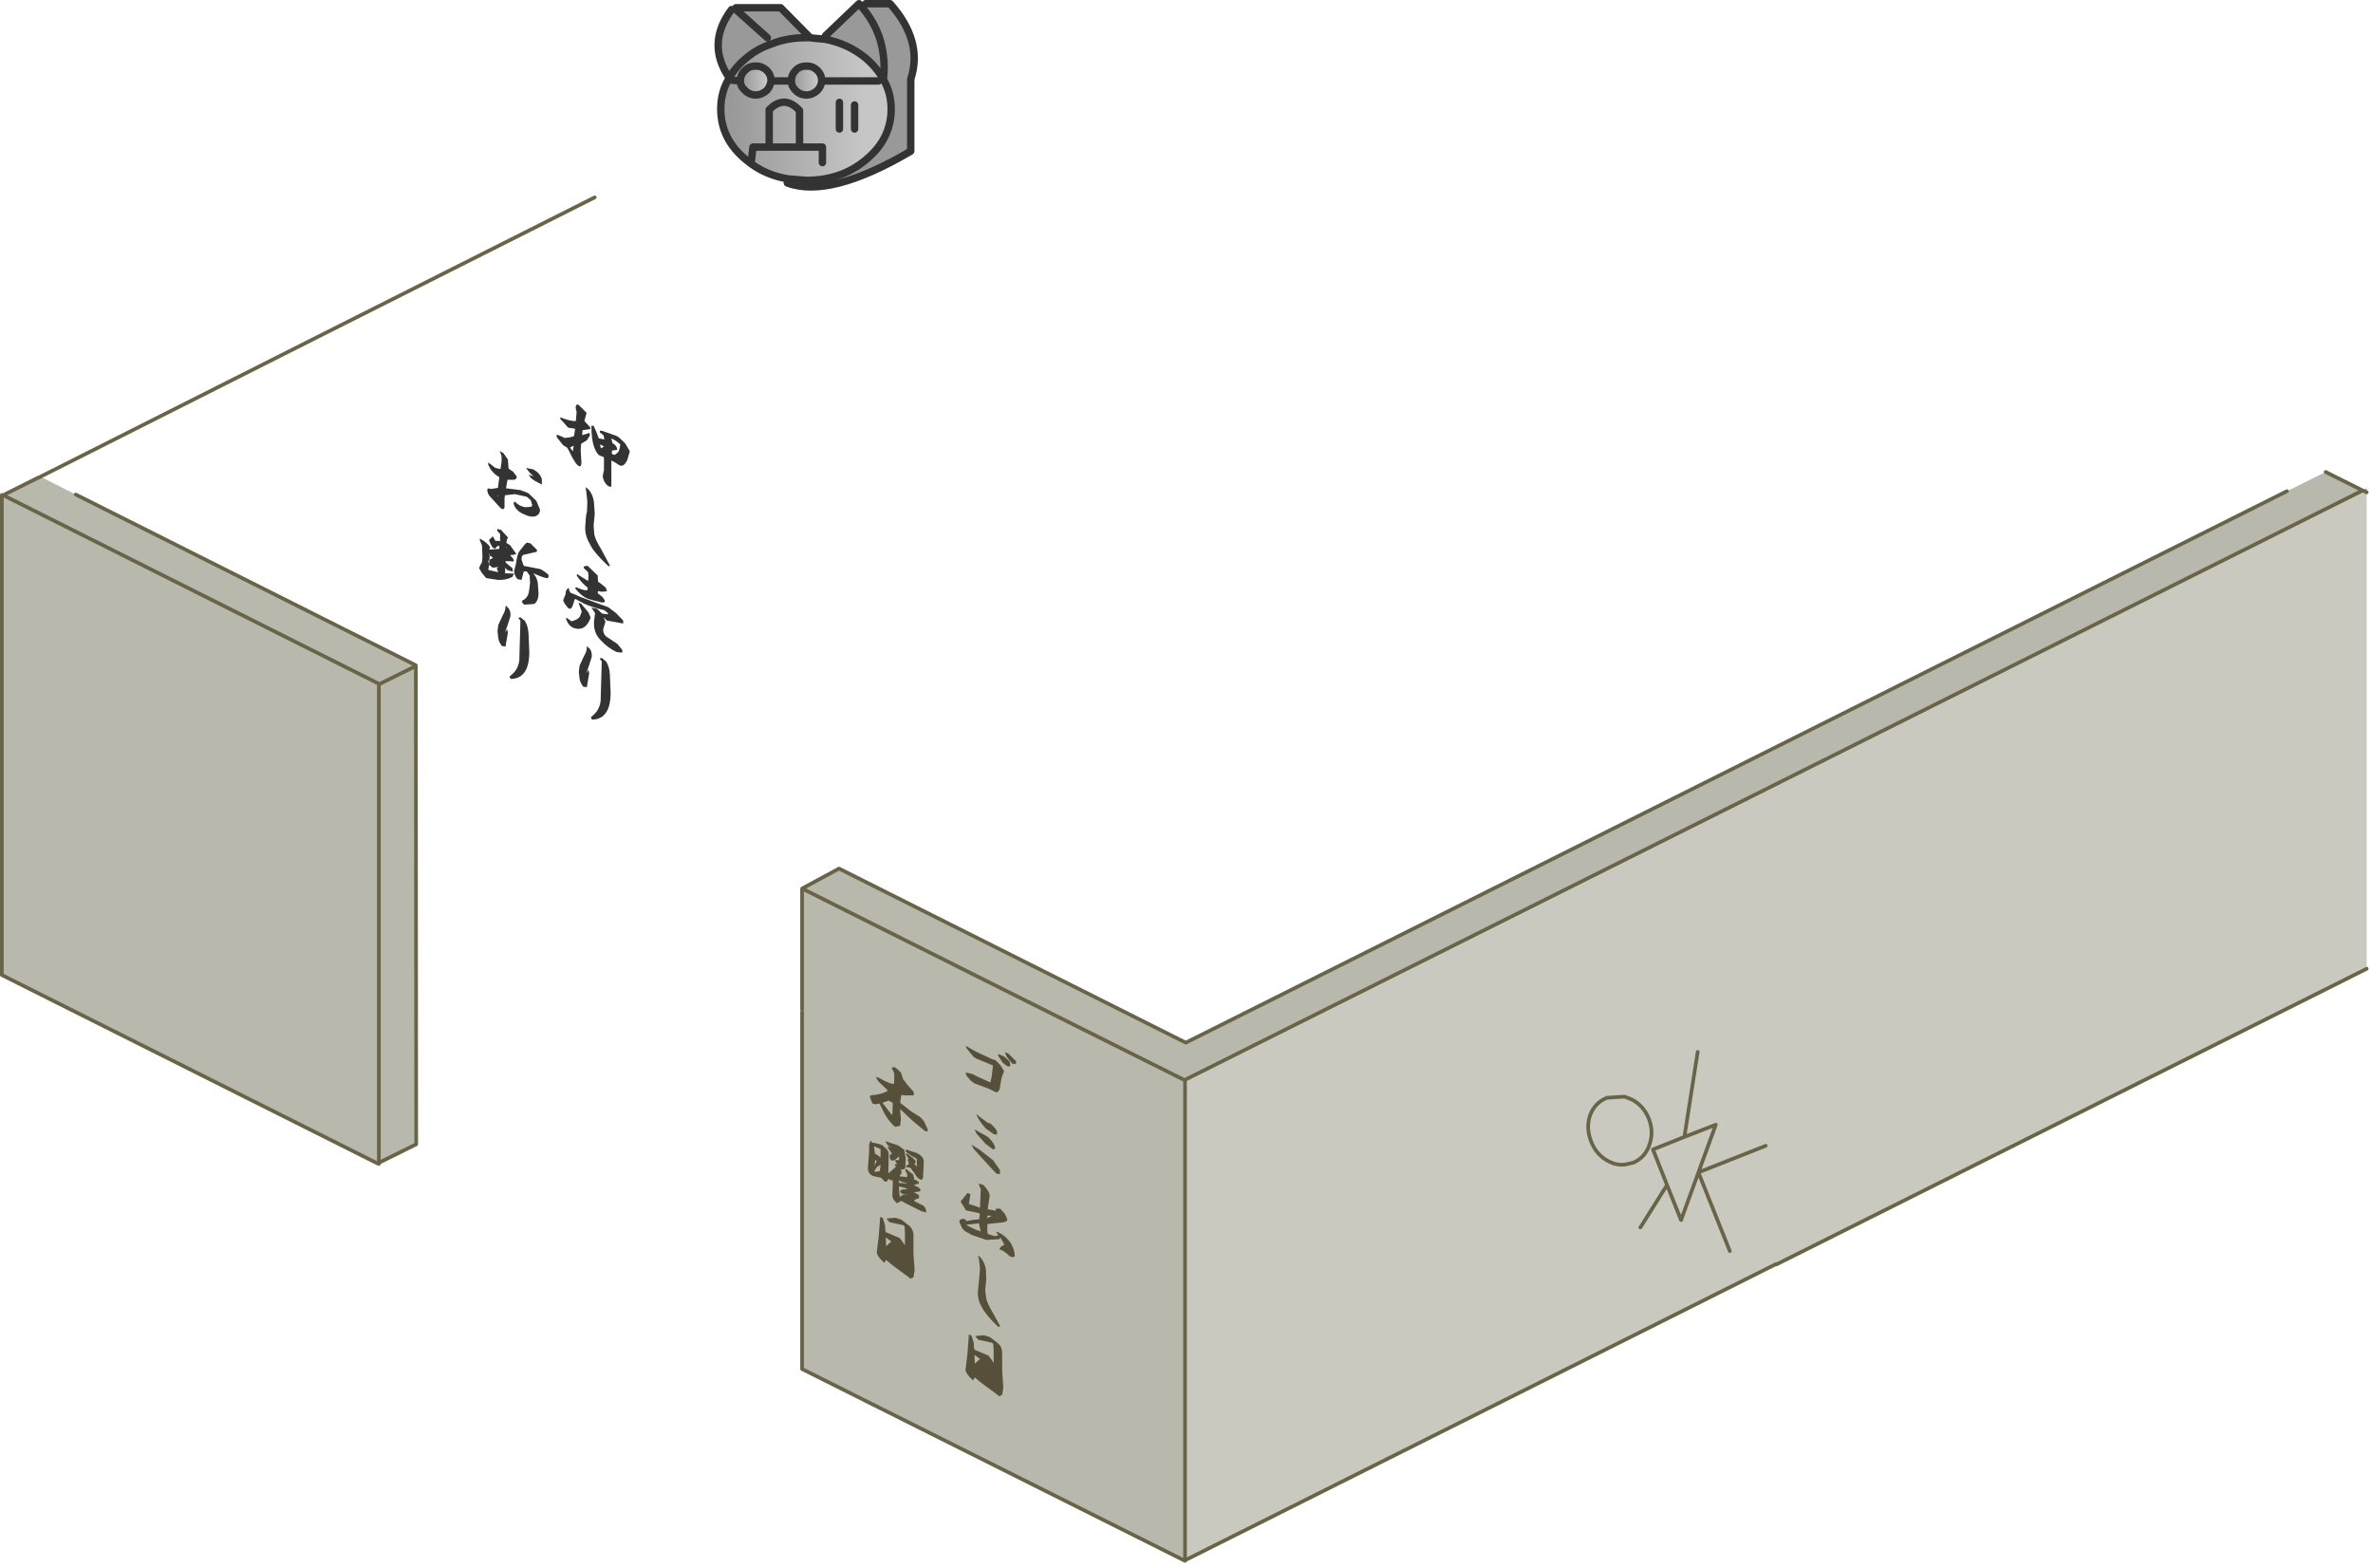
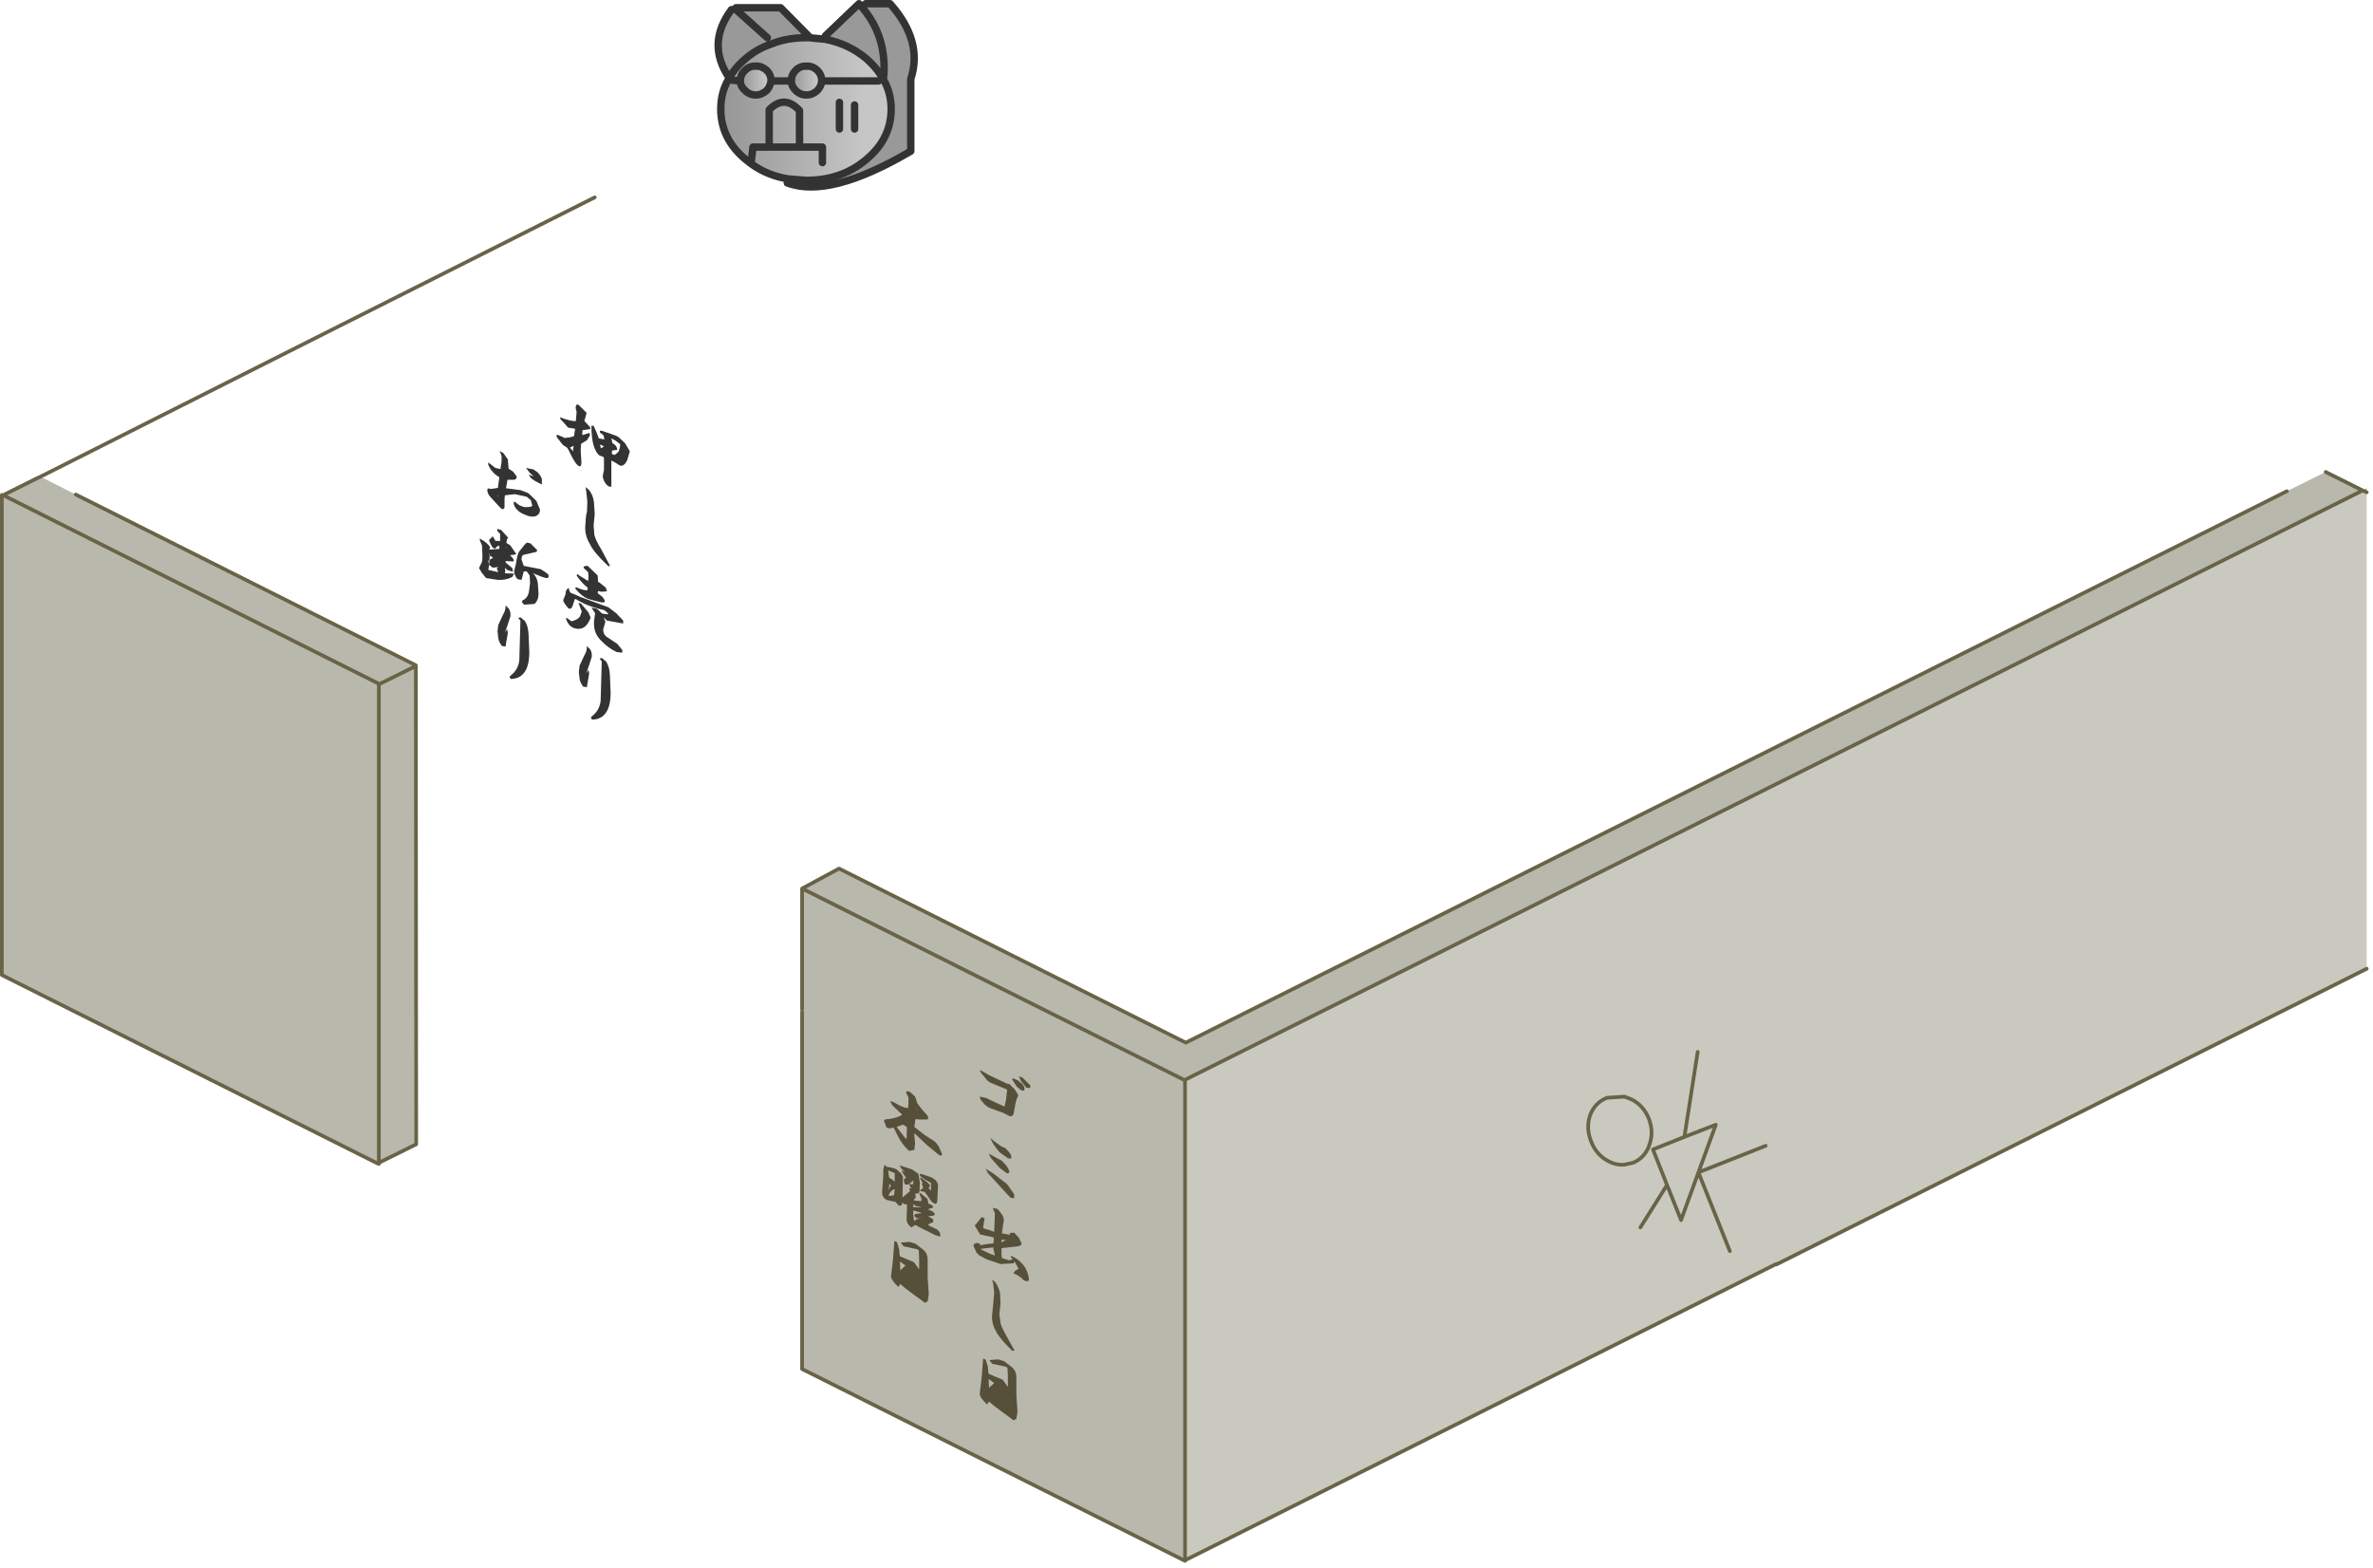
<svg xmlns="http://www.w3.org/2000/svg" width="321" height="212">
-   <g transform="translate(-.25 150.85)">
+   <defs>
    <linearGradient id="a" gradientUnits="userSpaceOnUse" gradientTransform="matrix(.02037 0 0 .01677 359.95 -41.55)" spreadMethod="pad" x1="-819.2" y1="0" x2="819.2" y2="0">
      <stop offset=".059" stop-color="#999" />
      <stop offset=".843" stop-color="#c6c6c6" />
    </linearGradient>
-     <path d="M98.9-140.3q-3.15-4.65.3-9.25h.6v-.25h6.05l4 4.05h-.55q-2.6 0-4.7.85-1.95.65-3.45 1.95-1.45 1.2-2.25 2.65m10.4 13.85q4.8 0 8.1-2.8 3.4-2.8 3.4-6.85 0-2.2-1.05-4-.85-1.55-2.35-2.85-2.4-2-5.6-2.6l.1-.45 4.55-4.35.3.35.6-.35h3.3q4.5 5.05 2.8 10.2v9.75q-10.95 6.45-16.7 4.3l.1-.55 2.45.2" fill="url(#a)" />
    <linearGradient id="b" gradientUnits="userSpaceOnUse" gradientTransform="matrix(.01402 0 0 .01175 109.2 -136.1)" spreadMethod="pad" x1="-819.2" y1="0" x2="819.2" y2="0">
      <stop offset=".059" stop-color="#999" />
      <stop offset=".843" stop-color="#c6c6c6" />
    </linearGradient>
-     <path d="M106.85-126.65q-2.8-.45-5-2.05l-.7-.55q-3.4-2.8-3.4-6.85 0-2.2 1-3.95l.15-.25q.8-1.45 2.25-2.65 1.5-1.3 3.45-1.95 2.1-.85 4.7-.85h.55l.3.05 1.65.15q3.2.6 5.6 2.6 1.5 1.3 2.35 2.85 1.05 1.8 1.05 4 0 4.05-3.4 6.85-3.3 2.8-8.1 2.8l-2.45-.2m1.05-11.95q.6.6 1.45.6.8 0 1.45-.6.55-.55.6-1.3v-.05q0-.8-.6-1.4-.65-.6-1.45-.55-.85-.05-1.45.55-.6.6-.6 1.4v.05q0 .75.6 1.3m-7.5-1.3q0 .75.65 1.3.6.6 1.45.6.75 0 1.45-.6.5-.55.6-1.3v-.05q0-.8-.6-1.4-.7-.6-1.45-.55-.85-.05-1.45.55-.65.6-.65 1.4v.05" fill="url(#b)" />
    <linearGradient id="c" gradientUnits="userSpaceOnUse" gradientTransform="matrix(.0025 0 0 .00241 109.35 -139.95)" spreadMethod="pad" x1="-819.2" y1="0" x2="819.2" y2="0">
      <stop offset=".059" stop-color="#999" />
      <stop offset=".843" stop-color="#c6c6c6" />
    </linearGradient>
-     <path d="M107.3-139.9v-.05q0-.8.6-1.4.6-.6 1.45-.55.8-.05 1.45.55.6.6.6 1.4v.05q-.05.75-.6 1.3-.65.6-1.45.6-.85 0-1.45-.6-.6-.55-.6-1.3" fill="url(#c)" />
    <linearGradient id="d" gradientUnits="userSpaceOnUse" gradientTransform="matrix(.0025 0 0 .00241 102.5 -139.95)" spreadMethod="pad" x1="-819.2" y1="0" x2="819.2" y2="0">
      <stop offset=".059" stop-color="#999" />
      <stop offset=".843" stop-color="#c6c6c6" />
    </linearGradient>
-     <path d="M100.4-139.95q0-.8.65-1.4.6-.6 1.45-.55.75-.05 1.45.55.6.6.6 1.4v.05q-.1.75-.6 1.3-.7.6-1.45.6-.85 0-1.45-.6-.65-.55-.65-1.3v-.05" fill="url(#d)" />
-     <path d="M99.8-149.8h6.05l4 4.05.3.05 1.65.15q3.2.6 5.6 2.6 1.5 1.3 2.35 2.85.2-1.65 0-3.2-.4-3.7-3-6.7m-4.85 4l4.55-4.35.3.35m.6-.35h3.3q4.5 5.05 2.8 10.2v9.75q-10.95 6.45-16.7 4.3m13-14q1.05 1.8 1.05 4 0 4.05-3.4 6.85-3.3 2.8-8.1 2.8l-2.45-.2q-2.8-.45-5-2.05l-.7-.55q-3.4-2.8-3.4-6.85 0-2.2 1-3.95l.15-.25q-3.15-4.65.3-9.25m12.2 9.65q-.05.75-.6 1.3-.65.6-1.45.6-.85 0-1.45-.6-.6-.55-.6-1.3v-.05q0-.8.6-1.4.6-.6 1.45-.55.8-.05 1.45.55.6.6.6 1.4v.05h7.7m-11.8 0h-2.75q-.1.75-.6 1.3-.7.6-1.45.6-.85 0-1.45-.6-.65-.55-.65-1.3l-1.65-.15m11.1-5.7h-.55q-2.6 0-4.7.85-1.95.65-3.45 1.95-1.45 1.2-2.25 2.65m5.65.4v-.05q0-.8-.6-1.4-.7-.6-1.45-.55-.85-.05-1.45.55-.65.6-.65 1.4v.05m8 4q-2.05-2.2-4.1-.1v5.05h4.1v-4.95m-6.55 7.2l.25-2.25h2.2m4.1 0h3.1v2.1m2.3-8.15v3.6m2.05-3.25v3.25M99.8-149.55l4.25 3.8" fill="none" stroke-linecap="round" stroke-linejoin="round" stroke-miterlimit="3" stroke="#333" />
-     <path d="M.8-83.8l.05-.15 4.6-2.3.15-.05.15-.05 4.75 2.4 46 23.1v.1l.05 64.7-5.05 2.5-.15.1L.5-18.95v-64.8l.15-.1.15.05m50.7 25.55l.05-.05-.05-.05v.1M241.95-45.5l-1.4.7L160.7-4.85l-.15.15v65l-51.8-25.95v-65l5-2.7 46.9 23.55L309.6-84.4l5.25-2.6 5 2.5-77.9 39" fill="#b9b8ac" />
-     <path d="M.65-83.85l.2-.1-.05.15-.15-.05M.5-83.9l.15.05-.15.1v-.15M51.35 6.55l.15-.1v.15l-.15-.05m268.5-91.05l.55-.3v.55l-.55-.25" fill="#a59c7c" />
-     <path d="M320.4-84.25v64.45l-79.85 40v-.05h-.05l-79.8 40v-65l79.85-39.95h.05l1.35-.7 77.9-39 .55.25" fill="#cac9c0" />
-     <path d="M51.55-58.3l4.95-2.45m0-.1l-46-23.1m-5.05-2.3l-4.6 2.3m-.2.1l.15.05 50.7 25.45v.1m.05-.05l-.05.05v64.7l5.05-2.5-.05-64.7m-56-23l.15-.1-.15-.05v64.95l50.85 25.5.15-.1v.15l-.15-.05m57.4-20.85v-16.35l5-2.7 46.9 23.55L309.6-84.4m5.25-2.6l5 2.5.55.25m0 64.45l-79.85 40m-.05-.05l-79.8 40m-.15-64.85v65l-51.8-25.95v-48.3m51.8 9.25q-25.9-12.95-51.8-25.95M5.6-86.3q37.55-18.95 75.1-37.85M240.55-44.8L160.7-4.85m79.85-39.95l1.4-.7 77.9-39M220-2.5l.9.35q1.65.8 2.4 2.65.7 1.85.05 3.55l-.1.3q-.65 1.5-2.1 2.1L220 6.7q-1.1.1-2.15-.45-1.65-.85-2.35-2.65-.75-1.85-.15-3.6.65-1.7 2.3-2.35L220-2.5m9.9-6.05l-1.8 11.5 4.25-1.65L230 7.75l9.1-3.6M222.15 15.2l3.6-5.75-1.9-4.8 4.25-1.7m6.15 15.45L230 7.75l-2.35 6.45-1.9-4.75" fill="none" stroke-width=".5" stroke-linecap="round" stroke-linejoin="round" stroke-miterlimit="3" stroke="#696347" />
-     <path d="M76-94.4q1.6.6 2.15.5l.1-1.25q-.25-.7 0-.95.2-.1.45.2l.1.1.8.8-.3 1.1.6.65q.35.35.15.45l-1 .15L79-92l.4-.1.6-.2.05.35-.4.65-.5.3-.3.2-.05.9.1 1.6q0 .65-.35.5-.5-.25-1.4-2.2l-.2-.3-.55-.35-.75-.95q-.2-.3-.05-.45l.75.3.25.15.8-.1.5-.15.15-1-.95-.15-.75-.85q-.35-.3-.35-.55m4.55 1.15l.4.9.3.8.75.15-.1-.55-.5-.4v-.25l.35.05 1.85.65.35.2.85.8.65 1.1-.35 1.2q-.55 1.1-1.2.6l-.55-.35-.4-.2V-85l-.35-.05q-.55-.3-.8-1.2v-.3l.15-.7v-1.7l-.2-.15-.35-.1q-.4-.2-.75-1.1-.4-1-.4-2.95h.3m-8.15 5.9l.45.3q.5.4.7 1v.75l-.95-.5-.5-.35-.35-.5.7.25-.55-.5-.5-.65 1 .2m5.35-2.45l.1-.75-.5.25.4.5m-9.8 2.4l.15-1v-.75l-.25-.7.5.3.6.85.1 1.25.6.4.5.65q0 .4-.35.45h-.9l-.2 1.15 1.95.25 1.05.4 1.1 1.05.5 1.2q0 .65-.65.9-.65.15-1.45-.25-.6-.25-.85-.5-.4-.35-.55-.75-.15-.35.05-.5l.65.5.65.25q1.1.05 1.1-.25l-.2-.7-.55-.45-1.6-.35-1.35.15-.05.45v1.15q-.15.6-.75-.1l-1-1.1q-.55-.55-.55-.9-.15-.6.45-.35l.95-.15.2-1.45q-.15-.05-.65-.45l-.5-.55-.35-.65v-.35l.95.75.7.15m-.35 3.5l-.1.2.05.05.05-.25m0 .25h-.05.05m-2.15 6.6l-.15-.4q-.15-.2-.15-.55 1.1.6 1.4 1.2l-.1.25v.05l1.35-.1v-.4q-.3-.05-.5.3-.15.2-.5-.2l-.3-.6-.1-.3.5-.5.4.65.1-.05.5.05v-.95l-.15-.2q-.35-.25-.2-.5l.5.15.95 1.05q-.2.1-.25.7l.5.3.85 1.2-.35.1-.5.05.35.4q.25.3.1.45l-1.05-.05v.2l.9.75.1.5-.8-.25-.3-.3.05.45-.05.3 1.25.05-.25.45q-.85.45-1.95.4l-1.6-.25-.6-.75-.35-.6.25-.55q.25-.2.2-1.4l-.05-1.1m1.05 1.35l-.05.6-.15.1.1.55v.1l-.1.6 1.35.3-.2-.5.2-.2-.75.1-.5-.4.05-.65.5-.3-.45-.3v-.25q-.1 0-.05.2l.05.05m2.25-1.15v.2l.05-.2h-.05m1.7.65l.75-.95.3-.3.5.1.9.9-.05.25-1.75.4q-.3.05-.3.65l.3.85 2.3.45.55.35.45.35q.15.3-.05.5-.25.05-1-.25l-1-.4q.5.45.65 1.3l.1 1.45q0 .9-.55 1.4l-1.4.1-.3-.35.05-.2q.75-.35.9-1.2l.15-1.15L71.9-73l-.4-.55h-.4l-.3 1.15-.55-.1q-.45-.55-.45-1.1l.25-1q.15-1.15.4-1.6m9-8.75l.4.3q.65.75.75 1.8l.1 1.5-.15 1.6.1 1.25q.15.7.95 2l1.15 2.15q0 .2-.3 0-1.95-1.85-2.4-2.9-.8-1.3-.6-2.75.05-1.25.2-1.6l.05-1.4-.15-1.4-.1-.55m.2 12.6l.15.1.05-.4V-73l-.05-.45-.25-.25q-.8-.6.2-.6L81.1-73l.05.85.25.15.8.65.15.5-.75.05-.45-.1-.05.3.65.5.3.45q.1.35-.4.3l-1-.25-.9-.25q-.85-.35-1.65-1.35-.1-.35.35-.1.85.35 1.25.3l.05-.35Q78.9-72 78.25-73l.1-.2.25.2 1.05.65M78-69.8l-.3.95q-.25.55-.6.25-.7-.8-.65-1.1l.3-.75q0-.7.45-.85l.05.3.05.15.2.25h.1q.25.1.6.25l.55.25 3.8 1.4 1.05.8.95 1v.4l-2.2-.4-.45-.45.25.6-.3 1q-.05.8.7 1.2l1.2.8.7.85-.05.35-.75-.1q-1.15-.55-2.05-1.5-1-.95-1-2.3v-.35l.15-1.1-.5-.75.75.15.7.65.7.1.15-.1-.55-.45q-1.5-.35-2.65-.85-.9-.45-1.2-.65H78m.5.5l.35.1 1 1.2.3.7-.15.35q-.7 1.55-2.15 1.05-.75-.3-1.05-1.3l.15-.05.6.45q.85-.2 1.15-.65l.25-.65-.45-1.2m-6.65 6.65q0 3.55-2.45 3.65-.3-.15-.15-.4 1.1-.8 1.25-2.15l.15-5.35-.3-.35.3-.1.6.5q.45.7.5 1.8l.1 2.4m8.45.65l-.35 1.1-.4 1.15.3-.5.1.5-.25 1.45-.05.4-.5-.05q-.45-.6-.5-1.1l-.1-.9.1-.85.65-1.4q.35-.55.35-1.25l.4.4q.3.4.25 1.05m-11.25-6.55q.3.4.25 1.05l-.35 1.1-.4 1.15.3-.5.1.5-.25 1.45-.05.4-.5-.05q-.45-.6-.5-1.1l-.1-.9.1-.85.65-1.4q.35-.55.35-1.25l.4.4m11.2 14.65q1.1-.8 1.25-2.15l.15-5.35-.3-.35.3-.1.6.5q.45.7.5 1.8l.1 2.4q0 3.55-2.45 3.65-.3-.15-.15-.4m3.85-36.9l-.6-.45-.55-.3.15.65q.6.3.65.9l-.7.1-.05.45.4.15.3-.25q.35-.15.45-1.15l-.05-.1m-2.15.85v.05h-.05l.05-.05m-.55-.75l.15.5.4-.25-.25-.15-.3-.1" fill="#333" />
-   </g>
-   <path d="M118.467 145.684l.5.15.7.4q.6.3.9.35l.35.05.05-.55v-.9l-.35-.7.3-.15.3.15.65.6.3.9.6.8.85.95v.4l-.15.05h-.95l-.6-.05-.15 1.05 1.4 1.1.85.55q.5.2 1 .9l.5 1.1q0 .3-.35.2l-1.7-1.4-1.7-1.6v.25l.1 1.1-.1.9-.7.15q-.95-.85-1.5-1.95l-.6-1.2-.55.1q-.4-.05-.45-.2l-.3-.8q-.05-.25.55-.25 1.25-.15 1.9-.6l-1.35-1.3-.3-.55m3.55 1.05l-.05.1h.1l-.05-.1m12.6-3.35l.75.75.45.75-.05.2q-.25.45-.35 1.1l-.2 1.15q-.15.5-.55.4l-.9-.45-1.35-.5-.65-.25-.5-.4-.55-.65-.1-.4.9.2.8.4 1.65.75.2-.9.15-1.4-.6-.25-1.7-.7-.35-.25-.7-.85q-.3-.3-.3-.6l1.2.7 2.45 1.15.3.05m2.8.55l-.5-.05-.75-.95-.25-.6.5.2 1.05 1.05-.05.35m-2.25-1.3l.6.25.5.4q.4.35.4.75t-.5.15l-.55-.45-.55-.85q-.15-.35.1-.25m-.3 10.85l-.4-.05-.1-.05-1.05-.75q-1.05-1.2-1.25-1.95l.45.4 1.1.8.35.1q.65.55.9 1.05v.45m-3.05-.7l1.8 1q1 .95 1 1.6l-.3.1-1-.75-1.2-1.35-.3-.6m2.5 4.15l.95 1.35v.55l-.45-.05-.45-.45-2.65-2.9-.3-.6 1.1.7 1.8 1.4m-13.65-7.8l-.45-.25-.85.3 1.2 1.55.15.05.05-1.55-.1-.1m.15-.6v-.05.05m1.75 7.7q0-.3.2-.15l.15.15.55.4.4.4-.05.35-.2.05.2.15.2.25v-1.05h.05l-.9-.5-.6-.45q-.2-.3.1-.3l1.35.45q.95.45.95 1.2l-.1 2q-.05.55-.4.35-.35-.1-.75-.8l-.55-.75-.7-.15-.05.25-.35.15-.2-.05.1.5-.25.35-.05.1 1.05.1v-.4l-.2-.4q-.15-.25.05-.3l.95.75.15.55-.05.1.35.15q.35.15.35.4l-.6.2-.1.05.55.25q.6.4.2.6l-.75.1.3.15.4.25v.4l-.45.15-.2.15v.1l.9.45.15.05q.45.25.55.7v.35l-.65-.2-2.3-1.15-.3-.2h-.2l-.45.3q-.7-.55-.65-1.15l.05-1.5v-.55l-.1.1q-.4-.05-.55-.3v.25q-.2.3-.45.2l-.45-.5-1.15-.25q-.75-.35-.65-1.3l.15-1.9v-1l.2-.6.25.3.35.05q.6.1 1 .3l.6.55.25.4-.05 2.85 1-.85-.1-.45.3.1-.25-.45q-.05-.3.35-.1l.15-.1v-.45l-.65.55h-.45q-.4-.8.15-.9l-.45-.65q-.2-.25-.1-.35l.4.2-.5-.45-.25-.45 1.7.55.85.6.2 1.2-.05 1.1.5-.4-.2-.6q.3.05-.2-.6m-.95 3.35v.45l1.05.05v-.05l-.7-.15q-.35-.2-.35-.3m1.05 1.2l-1.05-.3v.45l.05.6.05.3.25.1-.1-.2.65-.15-.4-.05q-.65-.35-.1-.6l.65-.05v-.1m.05.75l-.2.05h.2v-.05m-.75.4l.15.05-.15-.05m-.05 3.05l1.1.85q.55.5.55 1.3v2.4l.15 2.3-.15.95-.4.2-.3-.25-1.3-.95-1-.75-.7-.6-.25.4q-1.05-.95-1-1.5l.25-2.1.2-2.6q.15 0 .35.15l.3.95.05.7.05.25 1.9.8.65.9.05.1v-1.55l-.05-.95v-.1l-.2-.15-1.85-.4-.4-.5 1.2-.1.8.25m-2.1 2.4l.05 1.2.7-.65-.75-.55m14.85-3.85l.6-.05.65.7.35.75q0 .4-.85.45l-1.85.2q-.05.9.05 1.35l1 .3.45-.15-.3-.35.1-.1q1.2.5 1.9 1.6.5.9.5 1.7-.2.25-.7 0-.6-.65-1.4-.95l.25-.35.45-.25-.55-1-.1.25-1.8.1-1.9-.65-1-.55-.35-.35-.4-.9q0-.35.5-.4.25-.05.45.3l.85-.15.9-.1.05-.55v-.25l-1.85-.4-.7-1.15q0-.2.15-.25l.75-.95.4.15-.2 1.3.15.1.7.2.65.25.1-2.5-.3-.75.25.05.4.1q.9.95.85 1.55l-.25 1.65v.1l1.1.2-.05-.25m-3.75 2.3l1.05.5.7.25-.25-1.1-1.7.2.2.15m2.65-1q.35-.3.65-.35l-.65-.05v.4m-.2 6.9l.05 1.35-.15 1.45.15 1.15q.15.65.85 1.85l1.05 1.9-.3.05q-1.75-1.7-2.2-2.65-.7-1.15-.5-2.5l.15-1.5.1-1.25-.15-1.3-.15-.45.4.3q.55.7.7 1.6m.55 9.15l1.1.85q.55.5.55 1.3v2.4l.15 2.3-.15.95-.4.2-.3-.25-1.3-.95-1-.75-.7-.6-.25.4q-1.05-.95-1-1.5l.25-2.1.2-2.6q.15 0 .35.15l.3.95.05.7.05.25 1.9.8.65.9.05.1v-1.55l-.05-.95v-.1l-.2-.15-1.85-.4-.4-.5 1.2-.1.8.25m-2.05 3.6l.7-.65-.75-.55.05 1.2m-13.65-29.4l.15 1 .3.15.45.35V155.434l-.85-.35h-.05m.4 2.05l-.25-.25v.2l-.05.45v.4q0-.45.3-.8m-.3 1.2v.2l.7-.1.1-.85q-.5.15-.8.75" fill="#56503a" />
+   </defs>
+   <path d="M98.9-140.3q-3.15-4.65.3-9.25h.6v-.25h6.05l4 4.05h-.55q-2.6 0-4.7.85-1.95.65-3.45 1.95-1.45 1.2-2.25 2.65m10.4 13.85q4.8 0 8.1-2.8 3.4-2.8 3.4-6.85 0-2.2-1.05-4-.85-1.55-2.35-2.85-2.4-2-5.6-2.6l.1-.45 4.55-4.35.3.35.6-.35h3.3q4.5 5.05 2.8 10.2v9.75q-10.95 6.45-16.7 4.3l.1-.55 2.45.2" fill="url(#a)" transform="translate(-.25 150.85)" />
+   <path d="M106.85-126.65q-2.8-.45-5-2.05l-.7-.55q-3.4-2.8-3.4-6.85 0-2.2 1-3.95l.15-.25q.8-1.45 2.25-2.65 1.5-1.3 3.45-1.95 2.1-.85 4.7-.85h.55l.3.05 1.65.15q3.2.6 5.6 2.6 1.5 1.3 2.35 2.85 1.05 1.8 1.05 4 0 4.05-3.4 6.85-3.3 2.8-8.1 2.8l-2.45-.2m1.05-11.95q.6.6 1.45.6.8 0 1.45-.6.55-.55.6-1.3v-.05q0-.8-.6-1.4-.65-.6-1.45-.55-.85-.05-1.45.55-.6.6-.6 1.4v.05q0 .75.6 1.3m-7.5-1.3q0 .75.65 1.3.6.6 1.45.6.75 0 1.45-.6.5-.55.6-1.3v-.05q0-.8-.6-1.4-.7-.6-1.45-.55-.85-.05-1.45.55-.65.6-.65 1.4v.05" fill="url(#b)" transform="translate(-.25 150.85)" />
+   <path d="M107.3-139.9v-.05q0-.8.6-1.4.6-.6 1.45-.55.8-.05 1.45.55.6.6.6 1.4v.05q-.05.75-.6 1.3-.65.6-1.45.6-.85 0-1.45-.6-.6-.55-.6-1.3" fill="url(#c)" transform="translate(-.25 150.85)" />
+   <path d="M100.4-139.95q0-.8.65-1.4.6-.6 1.45-.55.75-.05 1.45.55.6.6.6 1.4v.05q-.1.75-.6 1.3-.7.6-1.45.6-.85 0-1.45-.6-.65-.55-.65-1.3v-.05" fill="url(#d)" transform="translate(-.25 150.85)" />
+   <path d="M99.55 1.05h6.05l4 4.05.3.05 1.65.15q3.2.6 5.6 2.6 1.5 1.3 2.35 2.85.2-1.65 0-3.2-.4-3.7-3-6.7m-4.85 4L116.2.5l.3.35m.6-.35h3.3q4.5 5.05 2.8 10.2v9.75q-10.95 6.45-16.7 4.3m13-14q1.05 1.8 1.05 4 0 4.05-3.4 6.85-3.3 2.8-8.1 2.8l-2.45-.2q-2.8-.45-5-2.05l-.7-.55q-3.4-2.8-3.4-6.85 0-2.2 1-3.95l.15-.25q-3.15-4.65.3-9.25m12.2 9.65q-.05.75-.6 1.3-.65.6-1.45.6-.85 0-1.45-.6-.6-.55-.6-1.3v-.05q0-.8.6-1.4.6-.6 1.45-.55.8-.05 1.45.55.6.6.6 1.4v.05h7.7m-11.8 0h-2.75q-.1.75-.6 1.3-.7.6-1.45.6-.85 0-1.45-.6-.65-.55-.65-1.3l-1.65-.15m11.1-5.7h-.55q-2.6 0-4.7.85-1.95.65-3.45 1.95-1.45 1.2-2.25 2.65m5.65.4v-.05q0-.8-.6-1.4-.7-.6-1.45-.55-.85-.05-1.45.55-.65.6-.65 1.4v.05m8 4q-2.05-2.2-4.1-.1v5.05h4.1v-4.95m-6.55 7.2l.25-2.25h2.2m4.1 0h3.1V22m2.3-8.15v3.6m2.05-3.25v3.25M99.55 1.3l4.25 3.8" fill="none" stroke-linecap="round" stroke-linejoin="round" stroke-miterlimit="3" stroke="#333" />
+   <path d="M.55 67.05l.05-.15 4.6-2.3.15-.05.15-.05 4.75 2.4 46 23.1v.1l.05 64.7-5.05 2.5-.15.1L.25 131.9V67.1L.4 67l.15.05m50.7 25.55l.05-.05-.05-.05v.1m190.45 12.75l-1.4.7L160.45 146l-.15.15v65l-51.8-25.95v-65l5-2.7 46.9 23.55 148.95-74.6 5.25-2.6 5 2.5-77.9 39" fill="#b9b8ac" />
+   <path d="M.4 67l.2-.1-.05.15L.4 67m-.15-.05L.4 67l-.15.1v-.15M51.1 157.4l.15-.1v.15l-.15-.05m268.5-91.05l.55-.3v.55l-.55-.25" fill="#a59c7c" />
+   <path d="M320.15 66.6v64.45l-79.85 40V171h-.05l-79.8 40v-65l79.85-39.95h.05l1.35-.7 77.9-39 .55.25" fill="#cac9c0" />
+   <path d="M51.3 92.55l4.95-2.45m0-.1l-46-23.1M5.2 64.6L.6 66.9m-.2.1l.15.05 50.7 25.45v.1m.05-.05l-.05.05v64.7l5.05-2.5-.05-64.7m-56-23L.4 67l-.15-.05v64.95l50.85 25.5.15-.1v.15l-.15-.05m57.4-20.85V120.2l5-2.7 46.9 23.55 148.95-74.6m5.25-2.6l5 2.5.55.25m0 64.45l-79.85 40m-.05-.05l-79.8 40m-.15-64.85v65l-51.8-25.95v-48.3m51.8 9.25q-25.9-12.95-51.8-25.95M5.35 64.55Q42.9 45.6 80.45 26.7m159.85 79.35L160.45 146m79.85-39.95l1.4-.7 77.9-39m-99.85 82l.9.35q1.65.8 2.4 2.65.7 1.85.05 3.55l-.1.3q-.65 1.5-2.1 2.1l-1.15.25q-1.1.1-2.15-.45-1.65-.85-2.35-2.65-.75-1.85-.15-3.6.65-1.7 2.3-2.35l2.35-.15m9.9-6.05l-1.8 11.5 4.25-1.65-2.35 6.45 9.1-3.6m-16.95 11.05l3.6-5.75-1.9-4.8 4.25-1.7m6.15 15.45l-4.25-10.65-2.35 6.45-1.9-4.75" fill="none" stroke-width=".5" stroke-linecap="round" stroke-linejoin="round" stroke-miterlimit="3" stroke="#696347" />
+   <path d="M75.75 56.45q1.6.6 2.15.5l.1-1.25q-.25-.7 0-.95.2-.1.45.2l.1.1.8.8-.3 1.1.6.65q.35.35.15.45l-1 .15-.05.65.4-.1.6-.2.05.35-.4.65-.5.3-.3.2-.05.9.1 1.6q0 .65-.35.5-.5-.25-1.4-2.2l-.2-.3-.55-.35-.75-.95q-.2-.3-.05-.45l.75.3.25.15.8-.1.5-.15.15-1-.95-.15-.75-.85q-.35-.3-.35-.55m4.55 1.15l.4.9.3.8.75.15-.1-.55-.5-.4v-.25l.35.05 1.85.65.35.2.85.8.65 1.1-.35 1.2q-.55 1.1-1.2.6l-.55-.35-.4-.2v3.55l-.35-.05q-.55-.3-.8-1.2v-.3l.15-.7v-1.7l-.2-.15-.35-.1q-.4-.2-.75-1.1-.4-1-.4-2.95h.3m-8.15 5.9l.45.3q.5.4.7 1v.75l-.95-.5-.5-.35-.35-.5.7.25-.55-.5-.5-.65 1 .2m5.35-2.45l.1-.75-.5.25.4.5m-9.8 2.4l.15-1v-.75l-.25-.7.5.3.6.85.1 1.25.6.4.5.65q0 .4-.35.45h-.9l-.2 1.15 1.95.25 1.05.4 1.1 1.05.5 1.2q0 .65-.65.9-.65.15-1.45-.25-.6-.25-.85-.5-.4-.35-.55-.75-.15-.35.05-.5l.65.5.65.25q1.1.05 1.1-.25l-.2-.7-.55-.45-1.6-.35-1.35.15-.05.45v1.15q-.15.6-.75-.1l-1-1.1q-.55-.55-.55-.9-.15-.6.45-.35l.95-.15.2-1.45q-.15-.05-.65-.45l-.5-.55-.35-.65v-.35l.95.75.7.15m-.35 3.5l-.1.2.05.05.05-.25m0 .25h-.05.05m-2.15 6.6l-.15-.4q-.15-.2-.15-.55 1.1.6 1.4 1.2l-.1.25v.05l1.35-.1v-.4q-.3-.05-.5.3-.15.2-.5-.2l-.3-.6-.1-.3.5-.5.4.65.1-.05.5.05v-.95l-.15-.2q-.35-.25-.2-.5l.5.15.95 1.05q-.2.1-.25.7l.5.3.85 1.2-.35.1-.5.05.35.4q.25.3.1.45l-1.05-.05v.2l.9.75.1.5-.8-.25-.3-.3.05.45-.05.3 1.25.05-.25.45q-.85.45-1.95.4l-1.6-.25-.6-.75-.35-.6.25-.55q.25-.2.2-1.4l-.05-1.1m1.05 1.35l-.05.6-.15.1.1.55v.1l-.1.6 1.35.3-.2-.5.2-.2-.75.1-.5-.4.05-.65.5-.3-.45-.3v-.25q-.1 0-.05.2l.05.05M68.5 74v.2l.05-.2h-.05m1.7.65l.75-.95.3-.3.5.1.9.9-.05.25-1.75.4q-.3.05-.3.65l.3.85 2.3.45.55.35.45.35q.15.3-.05.5-.25.05-1-.25l-1-.4q.5.45.65 1.3l.1 1.45q0 .9-.55 1.4l-1.4.1-.3-.35.05-.2q.75-.35.9-1.2l.15-1.15-.05-1.05-.4-.55h-.4l-.3 1.15-.55-.1q-.45-.55-.45-1.1l.25-1q.15-1.15.4-1.6m9-8.75l.4.3q.65.75.75 1.8l.1 1.5-.15 1.6.1 1.25q.15.7.95 2l1.15 2.15q0 .2-.3 0-1.95-1.85-2.4-2.9-.8-1.3-.6-2.75.05-1.25.2-1.6l.05-1.4-.15-1.4-.1-.55m.2 12.6l.15.1.05-.4v-.35l-.05-.45-.25-.25q-.8-.6.2-.6l1.35 1.3.05.85.25.15.8.65.15.5-.75.05-.45-.1-.05.3.65.5.3.45q.1.35-.4.3l-1-.25-.9-.25q-.85-.35-1.65-1.35-.1-.35.35-.1.85.35 1.25.3l.05-.35q-.85-.65-1.5-1.65l.1-.2.25.2 1.05.65m-1.65 2.55l-.3.95q-.25.55-.6.25-.7-.8-.65-1.1l.3-.75q0-.7.45-.85l.05.3.05.15.2.25h.1q.25.1.6.25l.55.25 3.8 1.4 1.05.8.95 1v.4l-2.2-.4-.45-.45.25.6-.3 1q-.05.8.7 1.2l1.2.8.7.85-.05.35-.75-.1q-1.15-.55-2.05-1.5-1-.95-1-2.3v-.35l.15-1.1-.5-.75.75.15.7.65.7.1.15-.1-.55-.45q-1.5-.35-2.65-.85-.9-.45-1.2-.65h-.15m.5.5l.35.1 1 1.2.3.7-.15.35q-.7 1.55-2.15 1.05-.75-.3-1.05-1.3l.15-.05.6.45q.85-.2 1.15-.65l.25-.65-.45-1.2M71.6 88.2q0 3.55-2.45 3.65-.3-.15-.15-.4 1.1-.8 1.25-2.15l.15-5.35-.3-.35.3-.1.6.5q.45.7.5 1.8l.1 2.4m8.45.65l-.35 1.1-.4 1.15.3-.5.1.5-.25 1.45-.05.4-.5-.05q-.45-.6-.5-1.1l-.1-.9.1-.85.65-1.4q.35-.55.35-1.25l.4.4q.3.4.25 1.05M68.8 82.3q.3.4.25 1.05l-.35 1.1-.4 1.15.3-.5.1.5-.25 1.45-.05.4-.5-.05q-.45-.6-.5-1.1l-.1-.9.1-.85.65-1.4q.35-.55.35-1.25l.4.4M80 96.95q1.1-.8 1.25-2.15l.15-5.35-.3-.35.3-.1.6.5q.45.7.5 1.8l.1 2.4q0 3.55-2.45 3.65-.3-.15-.15-.4m3.85-36.9l-.6-.45-.55-.3.15.65q.6.3.65.9l-.7.1-.05.45.4.15.3-.25q.35-.15.45-1.15l-.05-.1m-2.15.85v.05h-.05l.05-.05m-.55-.75l.15.5.4-.25-.25-.15-.3-.1" fill="#333" />
+   <path d="M120.386 148.946l.5.15.7.4q.6.3.9.35l.35.05.05-.55v-.9l-.35-.7.3-.15.3.15.65.6.3.9.6.8.85.95v.4l-.15.05h-.95l-.6-.05-.15 1.05 1.4 1.1.85.55q.5.2 1 .9l.5 1.1q0 .3-.35.2l-1.7-1.4-1.7-1.6v.25l.1 1.1-.1.9-.7.15q-.95-.85-1.5-1.95l-.6-1.2-.55.1q-.4-.05-.45-.2l-.3-.8q-.05-.25.55-.25 1.25-.15 1.9-.6l-1.35-1.3-.3-.55m3.55 1.05l-.05.1h.1l-.05-.1m12.6-3.35l.75.75.45.75-.05.2q-.25.45-.35 1.1l-.2 1.15q-.15.5-.55.4l-.9-.45-1.35-.5-.65-.25-.5-.4-.55-.65-.1-.4.9.2.8.4 1.65.75.2-.9.15-1.4-.6-.25-1.7-.7-.35-.25-.7-.85q-.3-.3-.3-.6l1.2.7 2.45 1.15.3.05m2.8.55l-.5-.05-.75-.95-.25-.6.5.2 1.05 1.05-.05.35m-2.25-1.3l.6.25.5.4q.4.35.4.75t-.5.15l-.55-.45-.55-.85q-.15-.35.1-.25m-.3 10.85l-.4-.05-.1-.05-1.05-.75q-1.05-1.2-1.25-1.95l.45.4 1.1.8.35.1q.65.55.9 1.05v.45m-3.05-.7l1.8 1q1 .95 1 1.6l-.3.1-1-.75-1.2-1.35-.3-.6m2.5 4.15l.95 1.35v.55l-.45-.05-.45-.45-2.65-2.9-.3-.6 1.1.7 1.8 1.4m-13.65-7.8l-.45-.25-.85.3 1.2 1.55.15.05.05-1.55-.1-.1m.15-.6v-.05.05m1.75 7.7q0-.3.2-.15l.15.15.55.4.4.4-.05.35-.2.05.2.15.2.25v-1.05h.05l-.9-.5-.6-.45q-.2-.3.1-.3l1.35.45q.95.45.95 1.2l-.1 2q-.05.55-.4.35-.35-.1-.75-.8l-.55-.75-.7-.15-.05.25-.35.15-.2-.05.1.5-.25.35-.05.1 1.05.1v-.4l-.2-.4q-.15-.25.05-.3l.95.75.15.55-.05.1.35.15q.35.15.35.4l-.6.2-.1.05.55.25q.6.4.2.6l-.75.1.3.15.4.25v.4l-.45.15-.2.15v.1l.9.45.15.05q.45.25.55.7v.35l-.65-.2-2.3-1.15-.3-.2h-.2l-.45.3q-.7-.55-.65-1.15l.05-1.5v-.55l-.1.1q-.4-.05-.55-.3v.25q-.2.3-.45.2l-.45-.5-1.15-.25q-.75-.35-.65-1.3l.15-1.9v-1l.2-.6.25.3.35.05q.6.1 1 .3l.6.55.25.4-.05 2.85 1-.85-.1-.45.3.1-.25-.45q-.05-.3.35-.1l.15-.1v-.45l-.65.55h-.45q-.4-.8.15-.9l-.45-.65q-.2-.25-.1-.35l.4.2-.5-.45-.25-.45 1.7.55.85.6.2 1.2-.05 1.1.5-.4-.2-.6q.3.05-.2-.6m-.95 3.35v.45l1.05.05v-.05l-.7-.15q-.35-.2-.35-.3m1.05 1.2l-1.05-.3v.45l.05.6.05.3.25.1-.1-.2.65-.15-.4-.05q-.65-.35-.1-.6l.65-.05v-.1m.05.75l-.2.05h.2v-.05m-.75.4l.15.05-.15-.05m-.05 3.05l1.1.85q.55.5.55 1.3v2.4l.15 2.3-.15.95-.4.2-.3-.25-1.3-.95-1-.75-.7-.6-.25.4q-1.05-.95-1-1.5l.25-2.1.2-2.6q.15 0 .35.15l.3.95.05.7.05.25 1.9.8.65.9.05.1v-1.55l-.05-.95v-.1l-.2-.15-1.85-.4-.4-.5 1.2-.1.8.25m-2.1 2.4l.05 1.2.7-.65-.75-.55m14.85-3.85l.6-.05.65.7.35.75q0 .4-.85.45l-1.85.2q-.05.9.05 1.35l1 .3.45-.15-.3-.35.1-.1q1.2.5 1.9 1.6.5.9.5 1.7-.2.25-.7 0-.6-.65-1.4-.95l.25-.35.45-.25-.55-1-.1.25-1.8.1-1.9-.65-1-.55-.35-.35-.4-.9q0-.35.5-.4.25-.05.45.3l.85-.15.9-.1.05-.55v-.25l-1.85-.4-.7-1.15q0-.2.15-.25l.75-.95.4.15-.2 1.3.15.1.7.2.65.25.1-2.5-.3-.75.25.05.4.1q.9.95.85 1.55l-.25 1.65v.1l1.1.2-.05-.25m-3.75 2.3l1.05.5.7.25-.25-1.1-1.7.2.2.15m2.65-1q.35-.3.65-.35l-.65-.05v.4m-.2 6.9l.05 1.35-.15 1.45.15 1.15q.15.65.85 1.85l1.05 1.9-.3.05q-1.75-1.7-2.2-2.65-.7-1.15-.5-2.5l.15-1.5.1-1.25-.15-1.3-.15-.45.4.3q.55.7.7 1.6m.55 9.15l1.1.85q.55.5.55 1.3v2.4l.15 2.3-.15.95-.4.2-.3-.25-1.3-.95-1-.75-.7-.6-.25.4q-1.05-.95-1-1.5l.25-2.1.2-2.6q.15 0 .35.15l.3.95.05.7.05.25 1.9.8.65.9.05.1v-1.55l-.05-.95v-.1l-.2-.15-1.85-.4-.4-.5 1.2-.1.8.25m-2.05 3.6l.7-.65-.75-.55.05 1.2m-13.65-29.4l.15 1 .3.15.45.35v-1.15l-.85-.35h-.05m.4 2.05l-.25-.25v.2l-.05.45v.4q0-.45.3-.8m-.3 1.2v.2l.7-.1.1-.85q-.5.15-.8.75" fill="#56503a" />
</svg>
